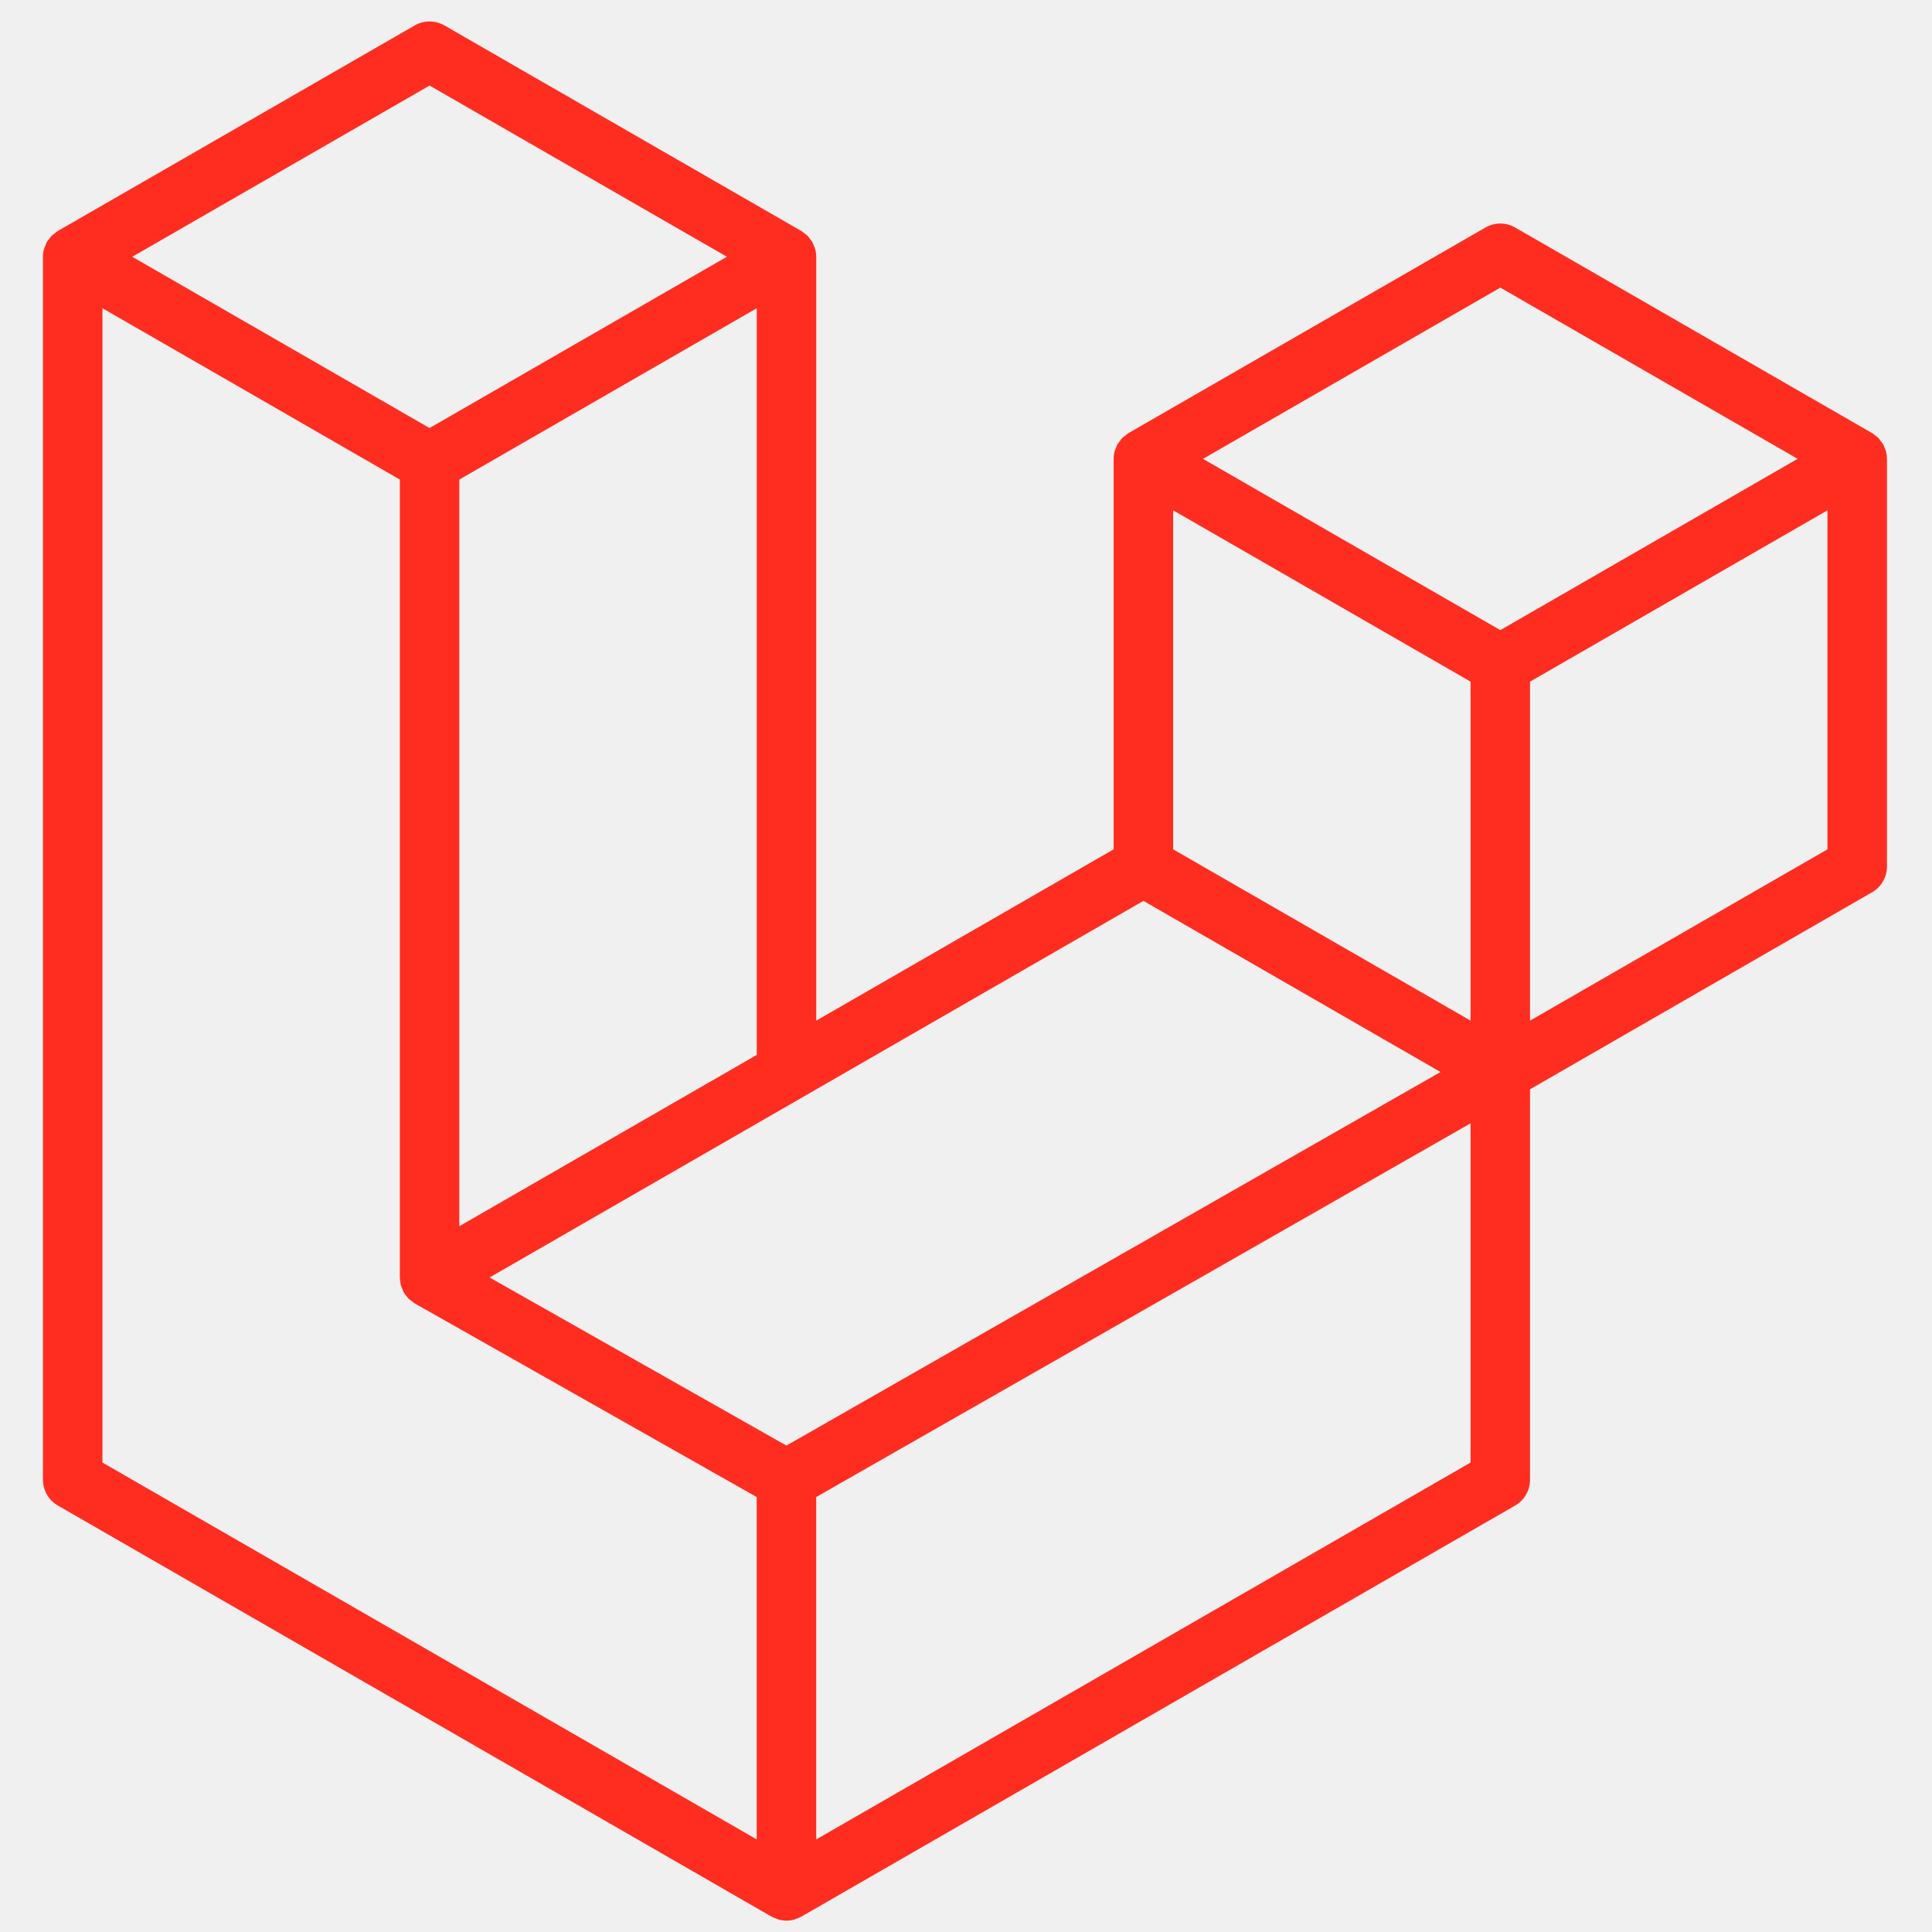
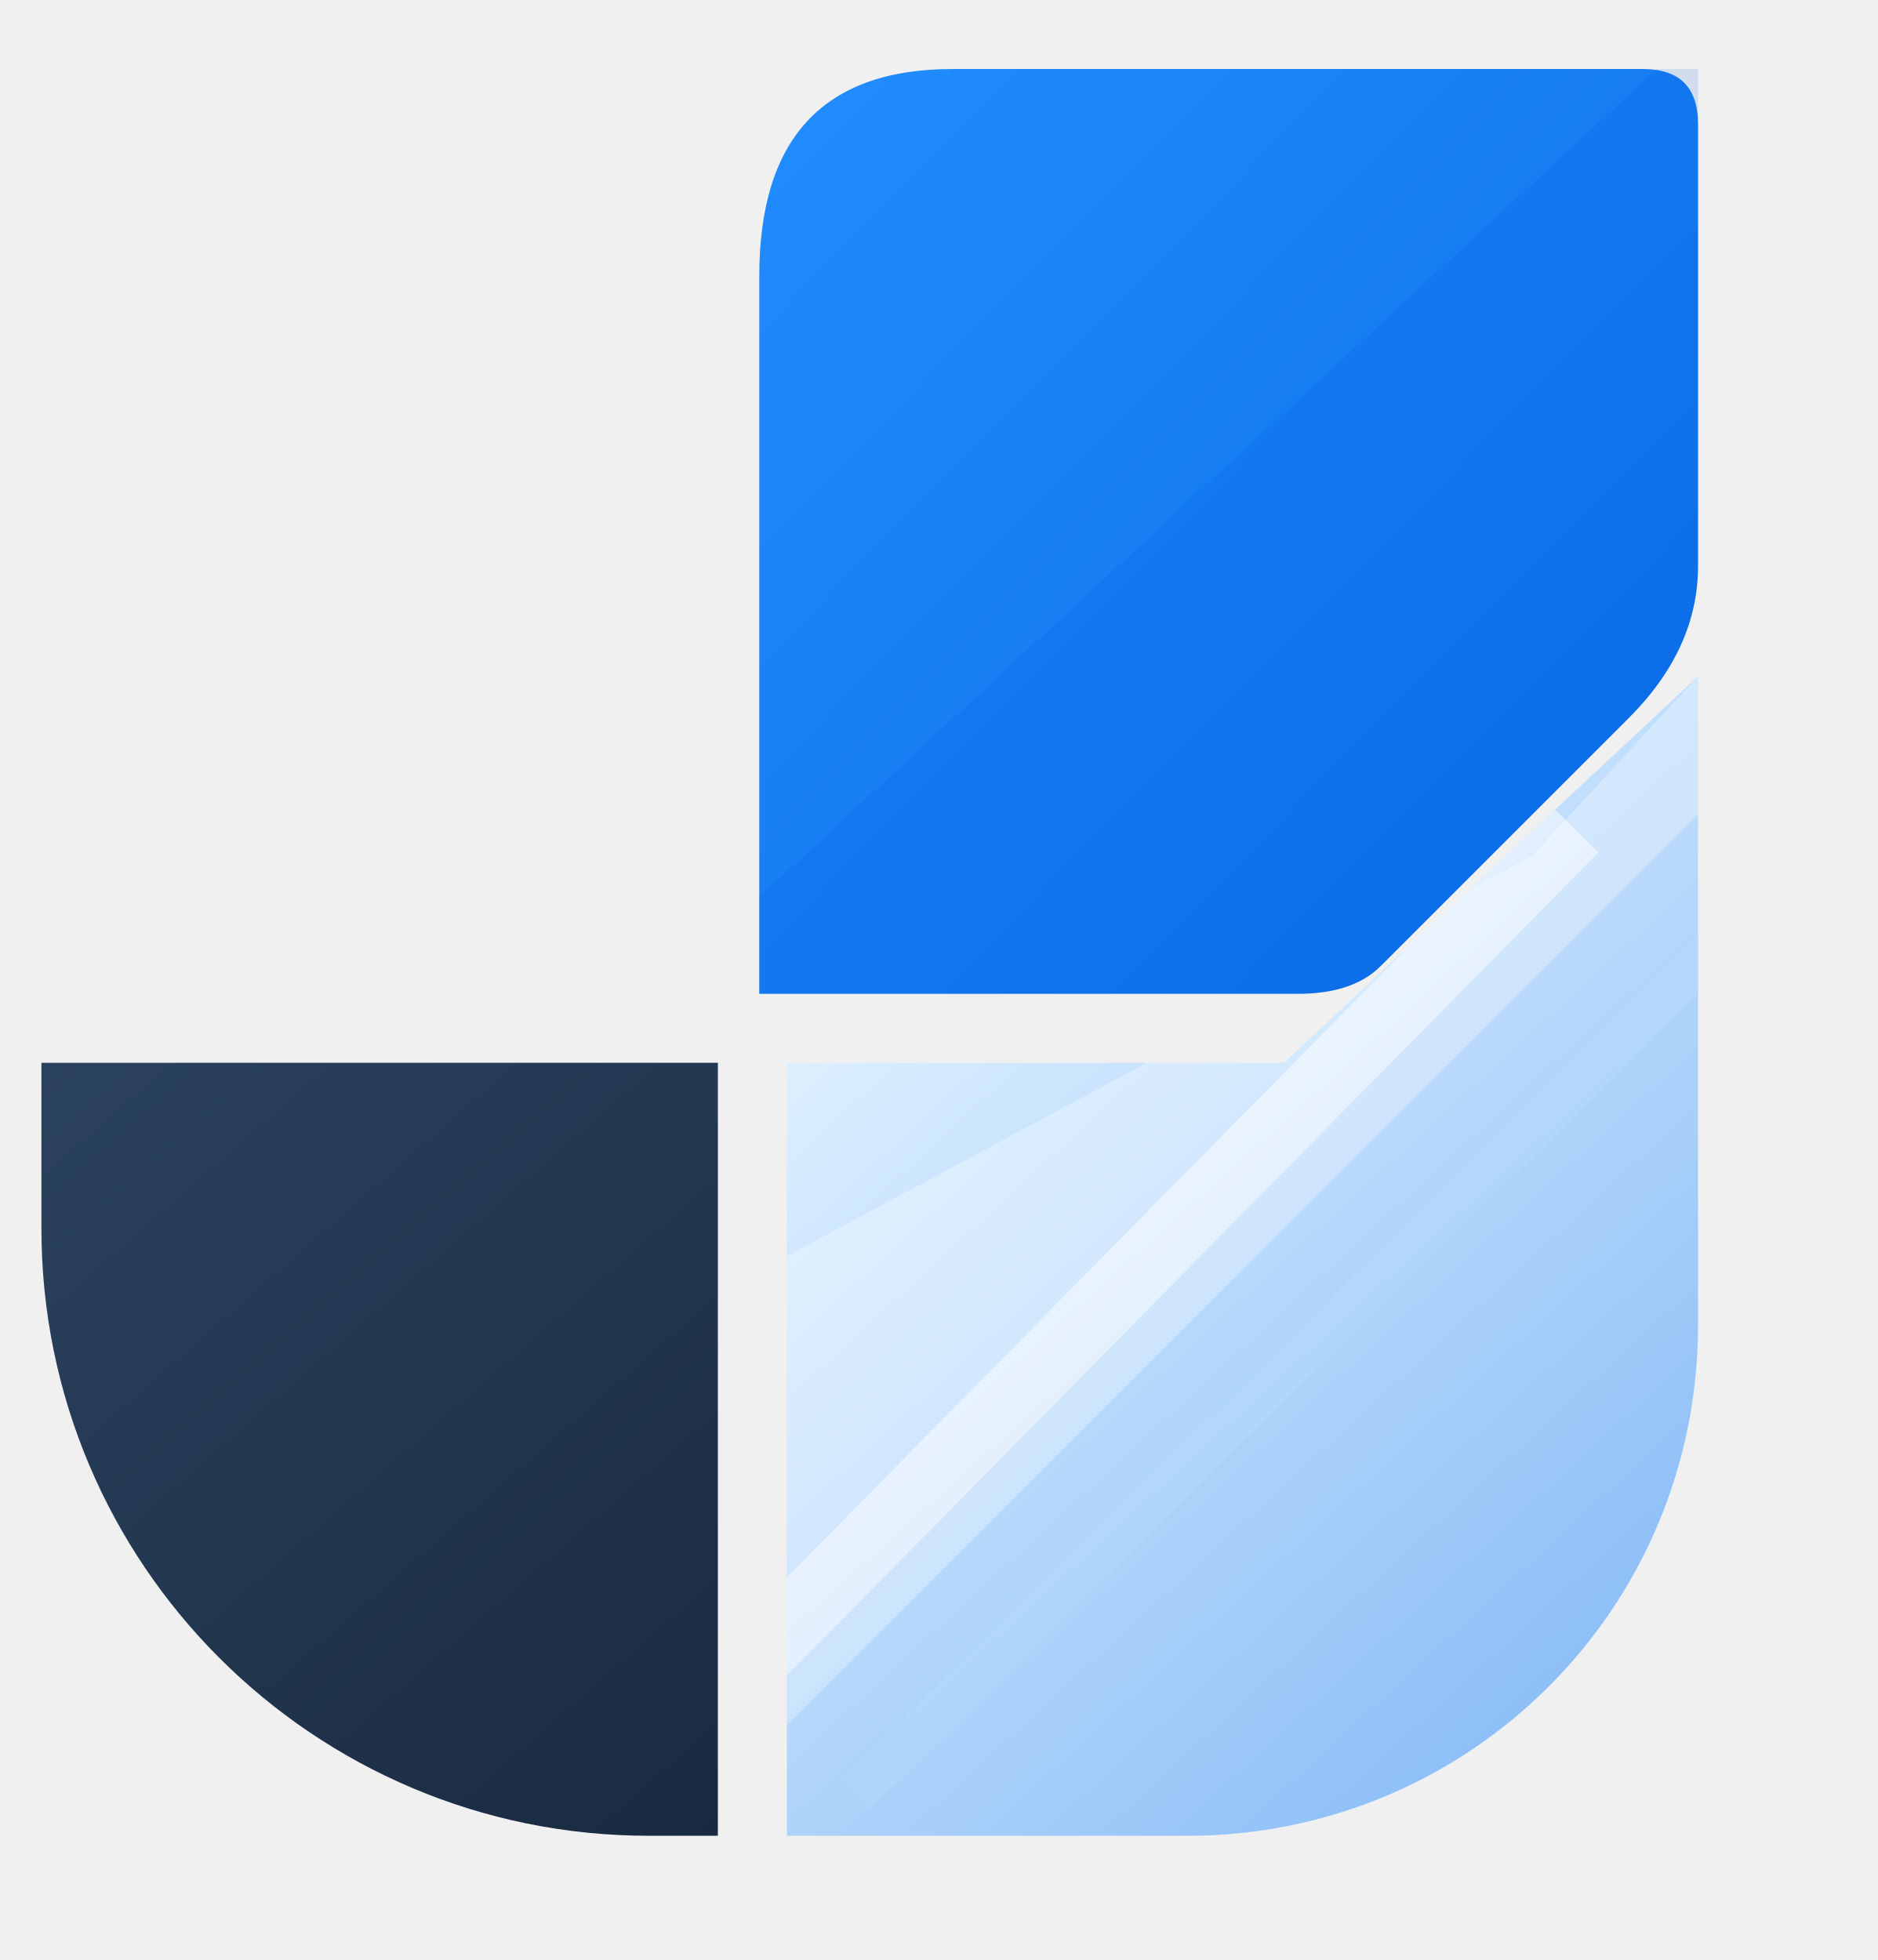
- <svg xmlns="http://www.w3.org/2000/svg" width="166" height="166" viewBox="0 0 166 166" fill="none">
-   <path fill-rule="evenodd" clip-rule="evenodd" d="M162.041 38.759C162.099 38.977 162.129 39.201 162.13 39.426V74.452C162.13 74.902 162.011 75.344 161.786 75.733C161.561 76.122 161.237 76.444 160.847 76.668L131.462 93.594V127.141C131.462 128.054 130.977 128.897 130.186 129.357L68.847 164.683C68.707 164.763 68.554 164.814 68.401 164.868C68.343 164.887 68.289 164.922 68.228 164.938C67.8 165.051 67.349 165.051 66.92 164.938C66.85 164.919 66.786 164.881 66.719 164.855C66.579 164.804 66.432 164.76 66.298 164.683L4.972 129.357C4.583 129.133 4.259 128.81 4.034 128.421C3.808 128.032 3.69 127.591 3.689 127.141L3.689 22.063C3.689 21.834 3.721 21.61 3.779 21.393C3.798 21.32 3.843 21.253 3.868 21.179C3.916 21.045 3.961 20.908 4.031 20.783C4.079 20.7 4.149 20.633 4.206 20.557C4.28 20.454 4.347 20.349 4.433 20.26C4.506 20.186 4.602 20.132 4.685 20.068C4.778 19.992 4.861 19.909 4.966 19.848L35.633 2.185C36.022 1.961 36.462 1.844 36.91 1.844C37.358 1.844 37.798 1.961 38.186 2.185L68.851 19.848H68.857C68.959 19.912 69.045 19.992 69.138 20.065C69.221 20.129 69.313 20.186 69.387 20.257C69.476 20.349 69.54 20.454 69.616 20.557C69.671 20.633 69.744 20.7 69.789 20.783C69.862 20.911 69.904 21.045 69.955 21.179C69.98 21.253 70.025 21.32 70.044 21.396C70.103 21.614 70.133 21.838 70.133 22.063V87.694L95.686 72.974V39.423C95.686 39.2 95.718 38.973 95.775 38.759C95.798 38.683 95.839 38.615 95.865 38.542C95.916 38.408 95.96 38.271 96.031 38.146C96.079 38.063 96.149 37.996 96.203 37.92C96.279 37.818 96.343 37.712 96.433 37.623C96.506 37.549 96.599 37.495 96.681 37.431C96.777 37.355 96.86 37.272 96.962 37.211L127.633 19.548C128.021 19.324 128.461 19.206 128.91 19.206C129.358 19.206 129.798 19.324 130.186 19.548L160.85 37.211C160.959 37.275 161.042 37.355 161.137 37.428C161.217 37.492 161.31 37.549 161.383 37.62C161.473 37.712 161.536 37.818 161.613 37.92C161.67 37.996 161.741 38.063 161.785 38.146C161.859 38.271 161.9 38.408 161.951 38.542C161.98 38.615 162.021 38.683 162.041 38.759ZM157.018 72.974V43.848L146.287 50.028L131.462 58.568V87.694L157.021 72.974H157.018ZM126.354 125.663V96.518L111.771 104.85L70.13 128.626V158.046L126.354 125.663ZM8.801 26.485V125.663L65.018 158.043V128.629L35.649 112L35.64 111.994L35.627 111.988C35.528 111.93 35.445 111.847 35.353 111.777C35.273 111.713 35.18 111.662 35.11 111.592L35.104 111.582C35.021 111.502 34.963 111.403 34.893 111.314C34.829 111.228 34.753 111.154 34.702 111.065L34.699 111.055C34.641 110.96 34.606 110.845 34.565 110.736C34.523 110.64 34.469 110.551 34.443 110.449C34.411 110.328 34.405 110.197 34.392 110.072C34.379 109.976 34.354 109.881 34.354 109.785V109.778V41.205L19.532 32.662L8.801 26.485ZM36.913 7.35L11.364 22.063L36.907 36.777L62.453 22.06L36.907 7.35H36.913ZM50.2 99.174L65.022 90.637V26.485L54.291 32.665L39.466 41.205V105.357L50.2 99.174ZM128.91 24.713L103.363 39.426L128.91 54.14L154.453 39.423L128.91 24.713ZM126.354 58.568L111.529 50.028L100.798 43.848V72.974L115.619 81.511L126.354 87.694V58.568ZM67.571 124.205L105.042 102.803L123.772 92.109L98.245 77.405L68.854 94.334L42.066 109.762L67.571 124.205Z" fill="#FF2D20" />
+ <svg xmlns="http://www.w3.org/2000/svg" width="136" height="142" viewBox="0 0 136 142" role="img" aria-label="Jalara symbol">
+   <defs>
+     <linearGradient id="top" x1="55" y1="5" x2="123" y2="72" gradientUnits="userSpaceOnUse">
+       <stop stop-color="#228DFF" />
+       <stop offset="1" stop-color="#096CE6" />
+     </linearGradient>
+     <linearGradient id="left" x1="3" y1="77" x2="52" y2="133" gradientUnits="userSpaceOnUse">
+       <stop stop-color="#2B425E" />
+       <stop offset="1" stop-color="#192A40" />
+     </linearGradient>
+     <linearGradient id="bottom" x1="65" y1="64" x2="122" y2="126" gradientUnits="userSpaceOnUse">
+       <stop stop-color="#E1F2FF" />
+       <stop offset="1" stop-color="#83B9F6" />
+     </linearGradient>
+     <linearGradient id="stripe" x1="57" y1="70" x2="109" y2="128" gradientUnits="userSpaceOnUse">
+       <stop stop-color="#FFFFFF" stop-opacity=".78" />
+       <stop offset="1" stop-color="#FFFFFF" stop-opacity=".06" />
+     </linearGradient>
+     <clipPath id="lower-clip">
+       <path d="M57 77 H93 L123 49 V96 C123 116.5 106.5 133 86 133 H57 Z" />
+     </clipPath>
+   </defs>
+   <path d="M69 5 H119 Q123 5 123 9 V41 Q123 47 118 52 L100 70 Q98 72 94 72 H55 V20 Q55 5 69 5 Z" fill="url(#top)" />
+   <path d="M55 65 L120 5 H123 V41 Q123 47 118 52 L100 70 Q98 72 94 72 H55 Z" fill="#055BD8" fill-opacity=".13" />
+   <path d="M3 77 H52 V133 H47 C22.7 133 3 113.3 3 89 Z" fill="url(#left)" />
+   <path d="M57 77 H93 L123 49 V96 C123 116.5 106.5 133 86 133 H57 Z" fill="url(#bottom)" />
+   <g clip-path="url(#lower-clip)">
+     <path d="M57 91 L111 62 L123 49 V59 L57 125 Z" fill="#FFFFFF" fill-opacity=".30" />
+     <path d="M46 129 L114 60" fill="none" stroke="url(#stripe)" stroke-width="5" />
+     <path d="M62 130 L127 66" fill="none" stroke="#B8DEFF" stroke-opacity=".30" stroke-width="3" />
+   </g>
</svg>
